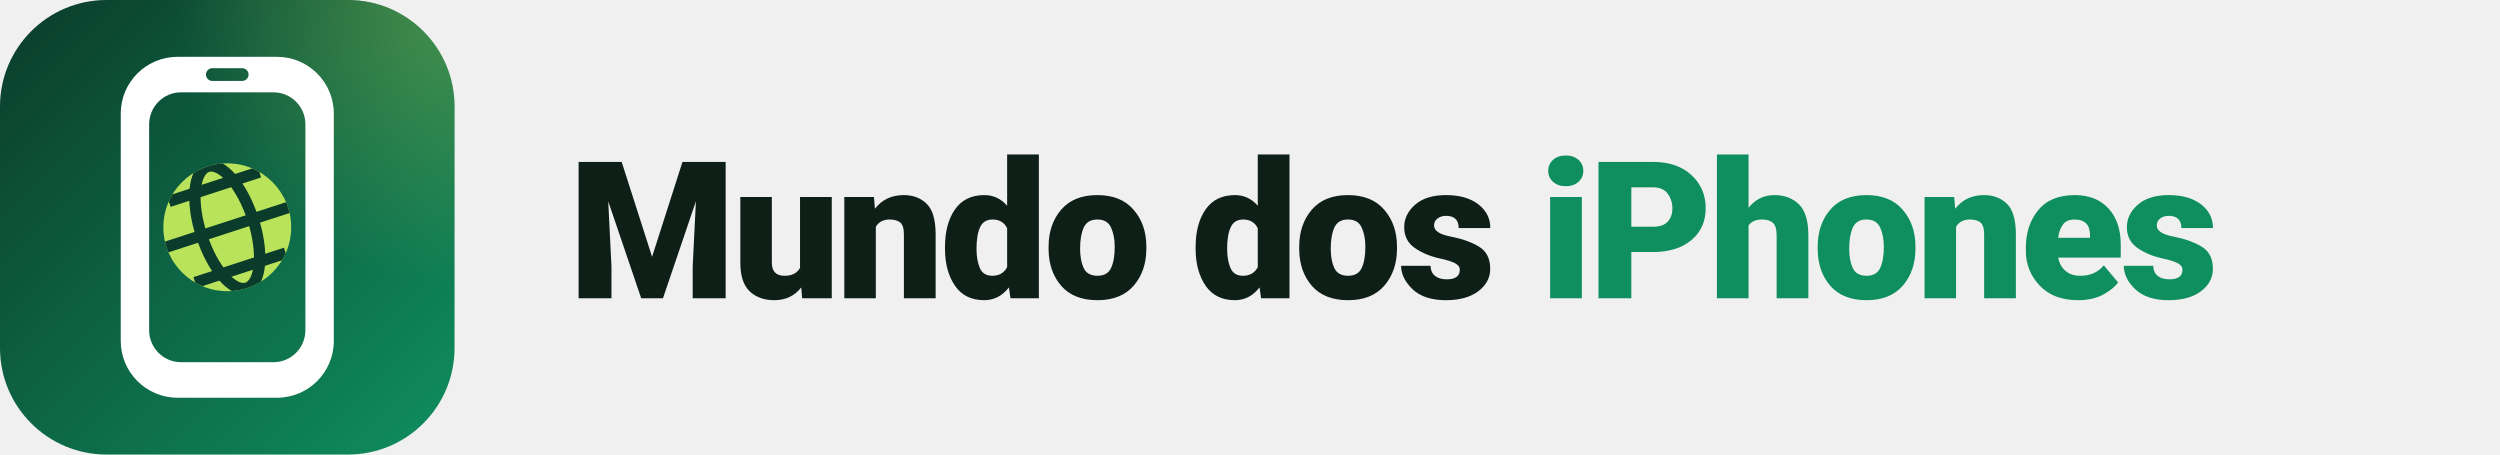
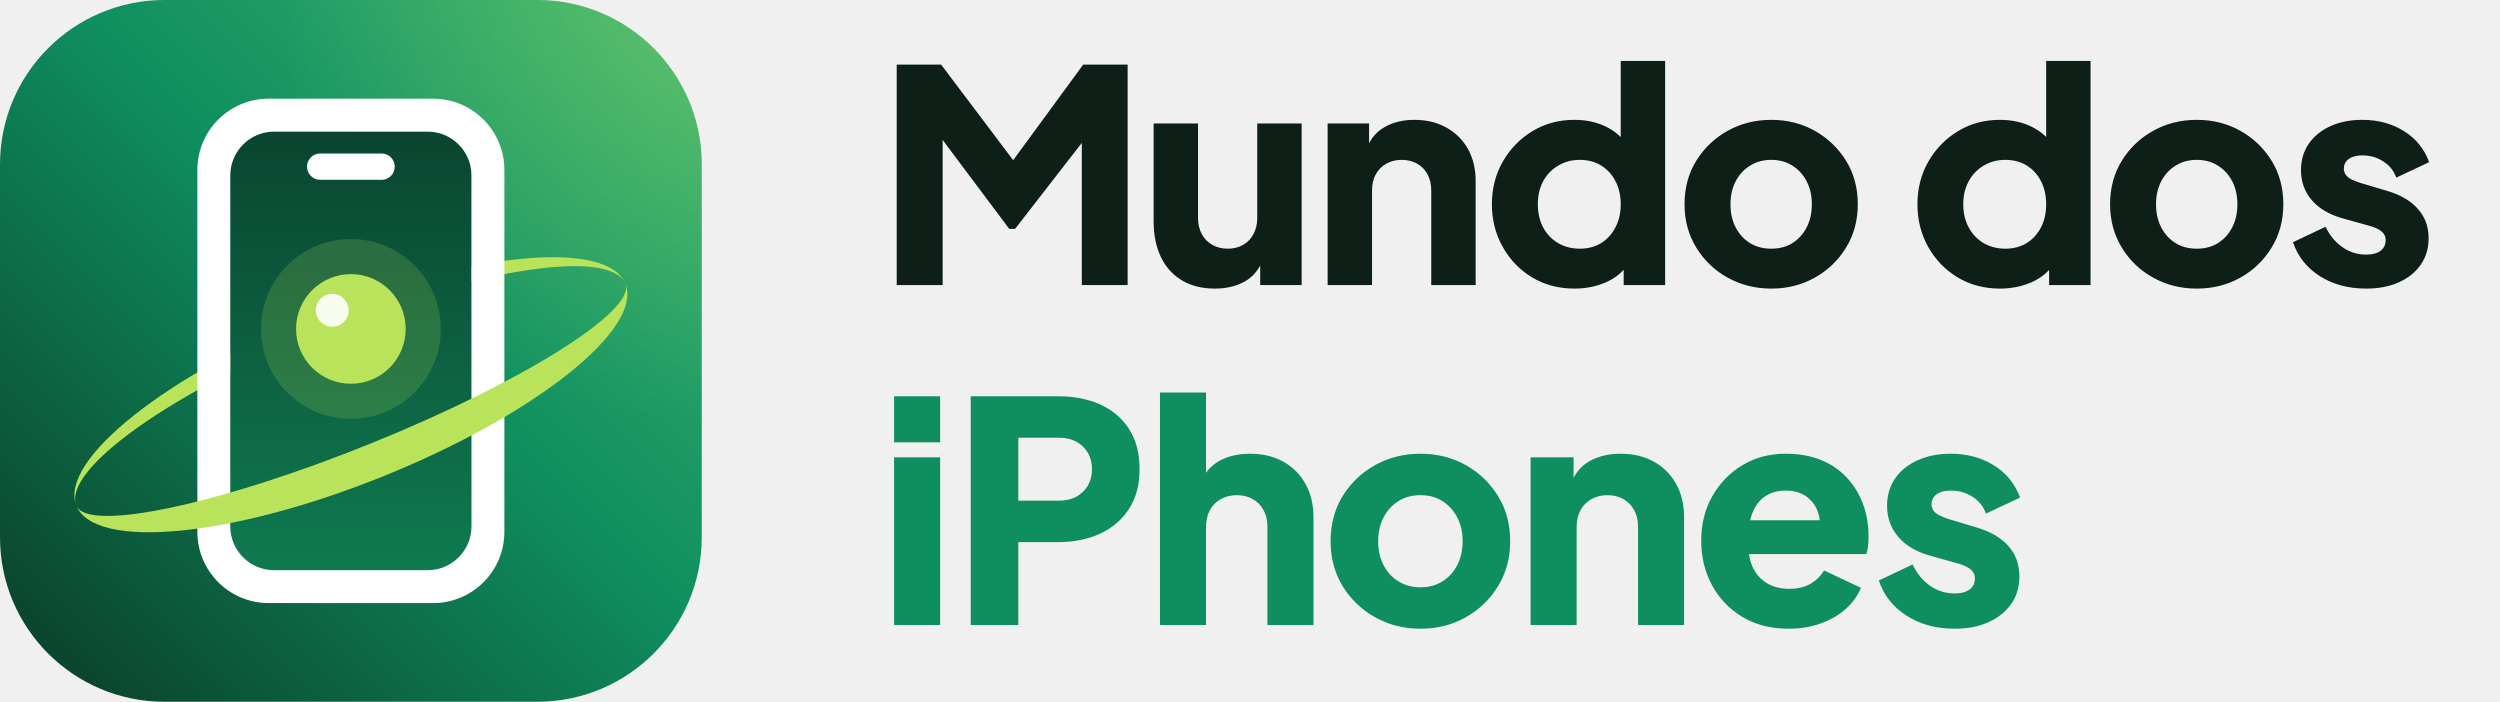
- <svg xmlns="http://www.w3.org/2000/svg" viewBox="0 0 352 64" width="352" height="64" role="img" aria-labelledby="mdi-c-t" color="#0e1f18">
+ <svg xmlns="http://www.w3.org/2000/svg" viewBox="0 0 228 64" width="228" height="64" role="img" aria-labelledby="mdi-c-t" color="#0e1f18">
  <defs>
-     <linearGradient id="mdi-c-g" x1="0" y1="0" x2="1" y2="1">
-       <stop offset="0" stop-color="#0b3b2a" />
-       <stop offset="1" stop-color="#0f8f5f" />
+     <linearGradient id="mdi-c-g" x1="0" y1="1" x2="1" y2="0">
+       <stop offset="0" stop-color="#0a3a27" />
+       <stop offset=".55" stop-color="#0f8f5f" />
+       <stop offset="1" stop-color="#3db572" />
    </linearGradient>
    <radialGradient id="mdi-c-b" cx="1" cy="0" r="1">
-       <stop offset="0" stop-color="#b8e35a" stop-opacity=".34" />
-       <stop offset=".62" stop-color="#b8e35a" stop-opacity="0" />
+       <stop offset="0" stop-color="#b8e35a" stop-opacity=".28" />
+       <stop offset=".6" stop-color="#b8e35a" stop-opacity="0" />
    </radialGradient>
-     <clipPath id="mdi-c-c">
-       <circle cx="32" cy="32" r="9" />
-     </clipPath>
+     <linearGradient id="mdi-c-t2" x1="0" y1="0" x2="0" y2="1">
+       <stop offset="0" stop-color="#0a4530" />
+       <stop offset="1" stop-color="#0f7a50" />
+     </linearGradient>
  </defs>
  <rect width="64" height="64" rx="15" fill="url(#mdi-c-g)" />
  <rect width="64" height="64" rx="15" fill="url(#mdi-c-b)" />
-   <path fill="#fff" fill-rule="evenodd" d="M25 8h14a8 8 0 0 1 8 8v32a8 8 0 0 1-8 8H25a8 8 0 0 1-8-8V16a8 8 0 0 1 8-8ZM25.5 13h13a4.5 4.5 0 0 1 4.5 4.5v29a4.5 4.5 0 0 1-4.5 4.5h-13a4.5 4.5 0 0 1-4.5-4.5v-29a4.5 4.5 0 0 1 4.5-4.5ZM29.9 9.6h4.2a.9.9 0 0 1 0 1.8h-4.2a.9.9 0 0 1 0-1.8Z" />
-   <circle cx="32" cy="32" r="9" fill="#b8e35a" />
-   <g clip-path="url(#mdi-c-c)" transform="rotate(-18 32 32)" fill="none" stroke="#0b3b2a" stroke-width="1.6">
-     <ellipse cx="32" cy="32" rx="3.8" ry="9" />
-     <path d="M22 32h20M25.3 26h13.4M25.3 38h13.4" />
+   <g transform="rotate(-22 32 36)" fill="#b8e35a">
+     <path d="M5 36A27 8 0 0 1 59 36A27 6.4 0 0 0 5 36Z" />
  </g>
-   <text x="80" y="42" font-family="'Plus Jakarta Sans', system-ui, -apple-system, 'Segoe UI', Roboto, sans-serif" font-size="27" font-weight="800" letter-spacing="-0.6" fill="currentColor">Mundo dos <tspan fill="#0f8f5f">iPhones</tspan>
-   </text>
+   <rect x="21" y="12" width="22" height="40" rx="4" fill="url(#mdi-c-t2)" />
+   <path fill="#fff" fill-rule="evenodd" d="M24.5 9h15a6.5 6.5 0 0 1 6.5 6.5v33a6.5 6.5 0 0 1-6.5 6.5h-15a6.5 6.5 0 0 1-6.5-6.5v-33a6.5 6.5 0 0 1 6.5-6.5ZM25 12h14a4 4 0 0 1 4 4v32a4 4 0 0 1-4 4H25a4 4 0 0 1-4-4V16a4 4 0 0 1 4-4Z" />
+   <rect x="28" y="14" width="8" height="2.4" rx="1.2" fill="#fff" />
+   <circle cx="32" cy="30" r="8.2" fill="#b8e35a" fill-opacity=".18" />
+   <circle cx="32" cy="30" r="5" fill="#b8e35a" />
+   <circle cx="30.3" cy="28.3" r="1.5" fill="#fff" fill-opacity=".9" />
+   <g transform="rotate(-22 32 36)" fill="#b8e35a">
+     <path d="M5 36A27 8 0 0 0 59 36A27 4.8 0 0 1 5 36Z" />
+   </g>
+   <path fill="currentColor" d="M85.97 26L81.78 26L81.78 5.89L85.83 5.89L93.36 15.88L91.47 15.88L98.79 5.89L102.84 5.89L102.84 26L98.66 26L98.66 10.50L100.33 10.88L92.58 20.87L92.04 20.87L84.56 10.88L85.97 10.50L85.97 26ZM110.80 26.32L110.80 26.32Q109.02 26.32 107.76 25.55Q106.51 24.79 105.86 23.41Q105.21 22.03 105.21 20.20L105.21 20.20L105.21 11.26L109.26 11.26L109.26 19.87Q109.26 20.71 109.60 21.34Q109.94 21.98 110.56 22.33Q111.18 22.68 111.96 22.68L111.96 22.68Q112.77 22.68 113.38 22.33Q113.99 21.98 114.32 21.34Q114.66 20.71 114.66 19.87L114.66 19.87L114.66 11.26L118.71 11.26L118.71 26L114.93 26L114.93 23.08L115.15 23.73Q114.64 25.05 113.49 25.69Q112.34 26.32 110.80 26.32ZM125.13 26L121.08 26L121.08 11.26L124.86 11.26L124.86 14.17L124.65 13.53Q125.16 12.20 126.31 11.57Q127.45 10.93 128.99 10.93L128.99 10.93Q130.67 10.93 131.92 11.64Q133.18 12.34 133.88 13.59Q134.58 14.85 134.58 16.52L134.58 16.52L134.58 26L130.53 26L130.53 17.39Q130.53 16.52 130.19 15.90Q129.86 15.28 129.25 14.93Q128.64 14.58 127.83 14.58L127.83 14.58Q127.05 14.58 126.43 14.93Q125.81 15.28 125.47 15.90Q125.13 16.52 125.13 17.39L125.13 17.39L125.13 26ZM143.59 26.32L143.59 26.32Q141.43 26.32 139.73 25.30Q138.03 24.27 137.05 22.52Q136.06 20.76 136.06 18.63L136.06 18.63Q136.06 16.47 137.06 14.73Q138.06 12.99 139.76 11.96Q141.46 10.93 143.57 10.93L143.57 10.93Q145.19 10.93 146.44 11.54Q147.70 12.15 148.43 13.26L148.43 13.26L147.81 14.07L147.81 5.56L151.86 5.56L151.86 26L148.08 26L148.08 23.30L148.45 24.14Q147.70 25.22 146.40 25.77Q145.11 26.32 143.59 26.32ZM144.08 22.68L144.08 22.68Q145.19 22.68 146.02 22.17Q146.86 21.65 147.33 20.73Q147.81 19.82 147.81 18.63L147.81 18.63Q147.81 17.44 147.33 16.52Q146.86 15.61 146.02 15.09Q145.19 14.58 144.08 14.58L144.08 14.58Q142.97 14.58 142.10 15.11Q141.22 15.63 140.73 16.54Q140.25 17.44 140.25 18.63L140.25 18.63Q140.25 19.82 140.73 20.73Q141.22 21.65 142.10 22.17Q142.97 22.68 144.08 22.68ZM161.54 26.32L161.54 26.32Q159.36 26.32 157.56 25.32Q155.77 24.33 154.70 22.58Q153.63 20.84 153.63 18.63L153.63 18.63Q153.63 16.39 154.70 14.66Q155.77 12.93 157.56 11.93Q159.36 10.93 161.54 10.93L161.54 10.93Q163.73 10.93 165.51 11.93Q167.29 12.93 168.36 14.66Q169.43 16.39 169.43 18.63L169.43 18.63Q169.43 20.84 168.36 22.58Q167.29 24.33 165.51 25.32Q163.73 26.32 161.54 26.32ZM161.54 22.68L161.54 22.68Q162.65 22.68 163.47 22.17Q164.30 21.65 164.77 20.73Q165.24 19.82 165.24 18.63L165.24 18.63Q165.24 17.44 164.77 16.54Q164.30 15.63 163.47 15.11Q162.65 14.58 161.54 14.58L161.54 14.58Q160.44 14.58 159.60 15.11Q158.76 15.63 158.29 16.54Q157.82 17.44 157.82 18.63L157.82 18.63Q157.82 19.82 158.29 20.73Q158.76 21.65 159.60 22.17Q160.44 22.68 161.54 22.68ZM182.40 26.32L182.40 26.32Q180.24 26.32 178.54 25.30Q176.84 24.27 175.85 22.52Q174.87 20.76 174.87 18.63L174.87 18.63Q174.87 16.47 175.87 14.73Q176.87 12.99 178.57 11.96Q180.27 10.93 182.38 10.93L182.38 10.93Q184.00 10.93 185.25 11.54Q186.51 12.15 187.24 13.26L187.24 13.26L186.61 14.07L186.61 5.56L190.66 5.56L190.66 26L186.88 26L186.88 23.30L187.26 24.14Q186.51 25.22 185.21 25.77Q183.91 26.32 182.40 26.32ZM182.89 22.68L182.89 22.68Q184.00 22.68 184.83 22.17Q185.67 21.65 186.14 20.73Q186.61 19.82 186.61 18.63L186.61 18.63Q186.61 17.44 186.14 16.52Q185.67 15.61 184.83 15.09Q184.00 14.58 182.89 14.58L182.89 14.58Q181.78 14.58 180.90 15.11Q180.03 15.63 179.54 16.54Q179.05 17.44 179.05 18.63L179.05 18.63Q179.05 19.82 179.54 20.73Q180.03 21.65 180.90 22.17Q181.78 22.68 182.89 22.68ZM200.35 26.32L200.35 26.32Q198.16 26.32 196.37 25.32Q194.57 24.33 193.51 22.58Q192.44 20.84 192.44 18.63L192.44 18.63Q192.44 16.39 193.51 14.66Q194.57 12.93 196.37 11.93Q198.16 10.93 200.35 10.93L200.35 10.93Q202.54 10.93 204.32 11.93Q206.10 12.93 207.17 14.66Q208.24 16.39 208.24 18.63L208.24 18.63Q208.24 20.84 207.17 22.58Q206.10 24.33 204.32 25.32Q202.54 26.32 200.35 26.32ZM200.35 22.68L200.35 22.68Q201.46 22.68 202.28 22.17Q203.11 21.65 203.58 20.73Q204.05 19.82 204.05 18.63L204.05 18.63Q204.05 17.44 203.58 16.54Q203.11 15.63 202.28 15.11Q201.46 14.58 200.35 14.58L200.35 14.58Q199.24 14.58 198.41 15.11Q197.57 15.63 197.10 16.54Q196.63 17.44 196.63 18.63L196.63 18.63Q196.63 19.82 197.10 20.73Q197.57 21.65 198.41 22.17Q199.24 22.68 200.35 22.68ZM215.79 26.32L215.79 26.32Q213.36 26.32 211.56 25.18Q209.77 24.03 209.12 22.09L209.12 22.09L212.09 20.68Q212.66 21.87 213.63 22.54Q214.60 23.22 215.79 23.22L215.79 23.22Q216.65 23.22 217.11 22.87Q217.57 22.52 217.57 21.90L217.57 21.90Q217.57 21.57 217.41 21.34Q217.25 21.11 216.92 20.92Q216.60 20.73 216.11 20.60L216.11 20.60L213.60 19.90Q211.79 19.38 210.82 18.24Q209.85 17.09 209.85 15.52L209.85 15.52Q209.85 14.15 210.55 13.12Q211.25 12.10 212.52 11.51Q213.79 10.93 215.44 10.93L215.44 10.93Q217.60 10.93 219.23 11.95Q220.87 12.96 221.54 14.79L221.54 14.79L218.54 16.20Q218.22 15.28 217.37 14.73Q216.52 14.17 215.44 14.17L215.44 14.17Q214.66 14.17 214.21 14.50Q213.76 14.82 213.76 15.39L213.76 15.39Q213.76 15.69 213.93 15.93Q214.09 16.17 214.45 16.36Q214.82 16.55 215.36 16.71L215.36 16.71L217.71 17.41Q219.54 17.95 220.51 19.05Q221.49 20.14 221.49 21.73L221.49 21.73Q221.49 23.11 220.77 24.14Q220.06 25.16 218.79 25.74Q217.52 26.32 215.79 26.32Z" />
+   <path fill="#0f8f5f" d="M85.74 57L81.54 57L81.54 41.71L85.74 41.71L85.74 57ZM85.74 40.34L81.54 40.34L81.54 36.14L85.74 36.14L85.74 40.34ZM92.87 57L88.53 57L88.53 36.14L96.54 36.14Q98.69 36.14 100.36 36.90Q102.02 37.65 102.98 39.14Q103.93 40.62 103.93 42.80L103.93 42.80Q103.93 44.93 102.96 46.42Q102.00 47.90 100.33 48.67Q98.66 49.44 96.54 49.44L96.54 49.44L92.87 49.44L92.87 57ZM92.87 39.92L92.87 45.66L96.56 45.66Q97.49 45.66 98.16 45.30Q98.83 44.93 99.21 44.29Q99.59 43.64 99.59 42.80L99.59 42.80Q99.59 41.94 99.21 41.29Q98.83 40.65 98.16 40.28Q97.49 39.92 96.56 39.92L96.56 39.92L92.87 39.92ZM109.99 57L105.79 57L105.79 35.80L109.99 35.80L109.99 44.74L109.49 44.06Q110.02 42.69 111.21 42.03Q112.40 41.38 114.00 41.38L114.00 41.38Q115.73 41.38 117.03 42.10Q118.34 42.83 119.06 44.13Q119.79 45.44 119.79 47.17L119.79 47.17L119.79 57L115.59 57L115.59 48.07Q115.59 47.17 115.24 46.53Q114.89 45.88 114.26 45.52Q113.63 45.16 112.79 45.16L112.79 45.16Q111.98 45.16 111.34 45.52Q110.69 45.88 110.34 46.53Q109.99 47.17 109.99 48.07L109.99 48.07L109.99 57ZM129.55 57.34L129.55 57.34Q127.28 57.34 125.42 56.30Q123.56 55.26 122.45 53.46Q121.35 51.65 121.35 49.36L121.35 49.36Q121.35 47.03 122.45 45.24Q123.56 43.45 125.42 42.41Q127.28 41.38 129.55 41.38L129.55 41.38Q131.82 41.38 133.67 42.41Q135.52 43.45 136.62 45.24Q137.73 47.03 137.73 49.36L137.73 49.36Q137.73 51.65 136.62 53.46Q135.52 55.26 133.67 56.30Q131.82 57.34 129.55 57.34ZM129.55 53.56L129.55 53.56Q130.70 53.56 131.55 53.02Q132.41 52.49 132.90 51.54Q133.39 50.59 133.39 49.36L133.39 49.36Q133.39 48.12 132.90 47.19Q132.41 46.25 131.55 45.70Q130.70 45.16 129.55 45.16L129.55 45.16Q128.40 45.16 127.54 45.70Q126.67 46.25 126.18 47.19Q125.69 48.12 125.69 49.36L125.69 49.36Q125.69 50.59 126.18 51.54Q126.67 52.49 127.54 53.02Q128.40 53.56 129.55 53.56ZM143.79 57L139.59 57L139.59 41.71L143.51 41.71L143.51 44.74L143.29 44.06Q143.82 42.69 145.01 42.03Q146.20 41.38 147.80 41.38L147.80 41.38Q149.53 41.38 150.83 42.10Q152.14 42.83 152.86 44.13Q153.59 45.44 153.59 47.17L153.59 47.17L153.59 57L149.39 57L149.39 48.07Q149.39 47.17 149.04 46.53Q148.69 45.88 148.06 45.52Q147.43 45.16 146.59 45.16L146.59 45.16Q145.78 45.16 145.14 45.52Q144.49 45.88 144.14 46.53Q143.79 47.17 143.79 48.07L143.79 48.07L143.79 57ZM163.13 57.34L163.13 57.34Q160.69 57.34 158.90 56.26Q157.11 55.18 156.13 53.36Q155.15 51.54 155.15 49.33L155.15 49.33Q155.15 47.03 156.17 45.24Q157.19 43.45 158.93 42.41Q160.66 41.38 162.85 41.38L162.85 41.38Q164.67 41.38 166.07 41.95Q167.47 42.52 168.43 43.56Q169.40 44.60 169.90 45.95Q170.41 47.31 170.41 48.91L170.41 48.91Q170.41 49.36 170.37 49.79Q170.32 50.22 170.21 50.53L170.21 50.53L158.76 50.53L158.76 47.45L167.83 47.45L165.84 48.91Q166.12 47.70 165.82 46.77Q165.51 45.83 164.74 45.28Q163.97 44.74 162.85 44.74L162.85 44.74Q161.76 44.74 160.97 45.27Q160.19 45.80 159.80 46.84Q159.40 47.87 159.49 49.36L159.49 49.36Q159.38 50.64 159.80 51.62Q160.22 52.60 161.08 53.15Q161.95 53.70 163.18 53.70L163.18 53.70Q164.30 53.70 165.10 53.25Q165.90 52.80 166.35 52.02L166.35 52.02L169.71 53.61Q169.26 54.73 168.29 55.57Q167.33 56.41 166.01 56.87Q164.70 57.34 163.13 57.34ZM178.26 57.34L178.26 57.34Q175.74 57.34 173.88 56.15Q172.02 54.96 171.35 52.94L171.35 52.94L174.43 51.48Q175.02 52.72 176.02 53.42Q177.03 54.12 178.26 54.12L178.26 54.12Q179.16 54.12 179.64 53.75Q180.11 53.39 180.11 52.74L180.11 52.74Q180.11 52.41 179.94 52.17Q179.78 51.93 179.44 51.74Q179.10 51.54 178.60 51.40L178.60 51.40L176.00 50.67Q174.12 50.14 173.11 48.95Q172.10 47.76 172.10 46.14L172.10 46.14Q172.10 44.71 172.83 43.64Q173.56 42.58 174.88 41.98Q176.19 41.38 177.90 41.38L177.90 41.38Q180.14 41.38 181.83 42.43Q183.53 43.48 184.23 45.38L184.23 45.38L181.12 46.84Q180.78 45.88 179.90 45.31Q179.02 44.74 177.90 44.74L177.90 44.74Q177.09 44.74 176.63 45.07Q176.16 45.41 176.16 46.00L176.16 46.00Q176.16 46.30 176.33 46.56Q176.50 46.81 176.88 47.00Q177.26 47.20 177.82 47.37L177.82 47.37L180.25 48.10Q182.16 48.66 183.16 49.79Q184.17 50.92 184.17 52.58L184.17 52.58Q184.17 54.00 183.43 55.07Q182.69 56.13 181.37 56.73Q180.06 57.34 178.26 57.34Z" />
</svg>
